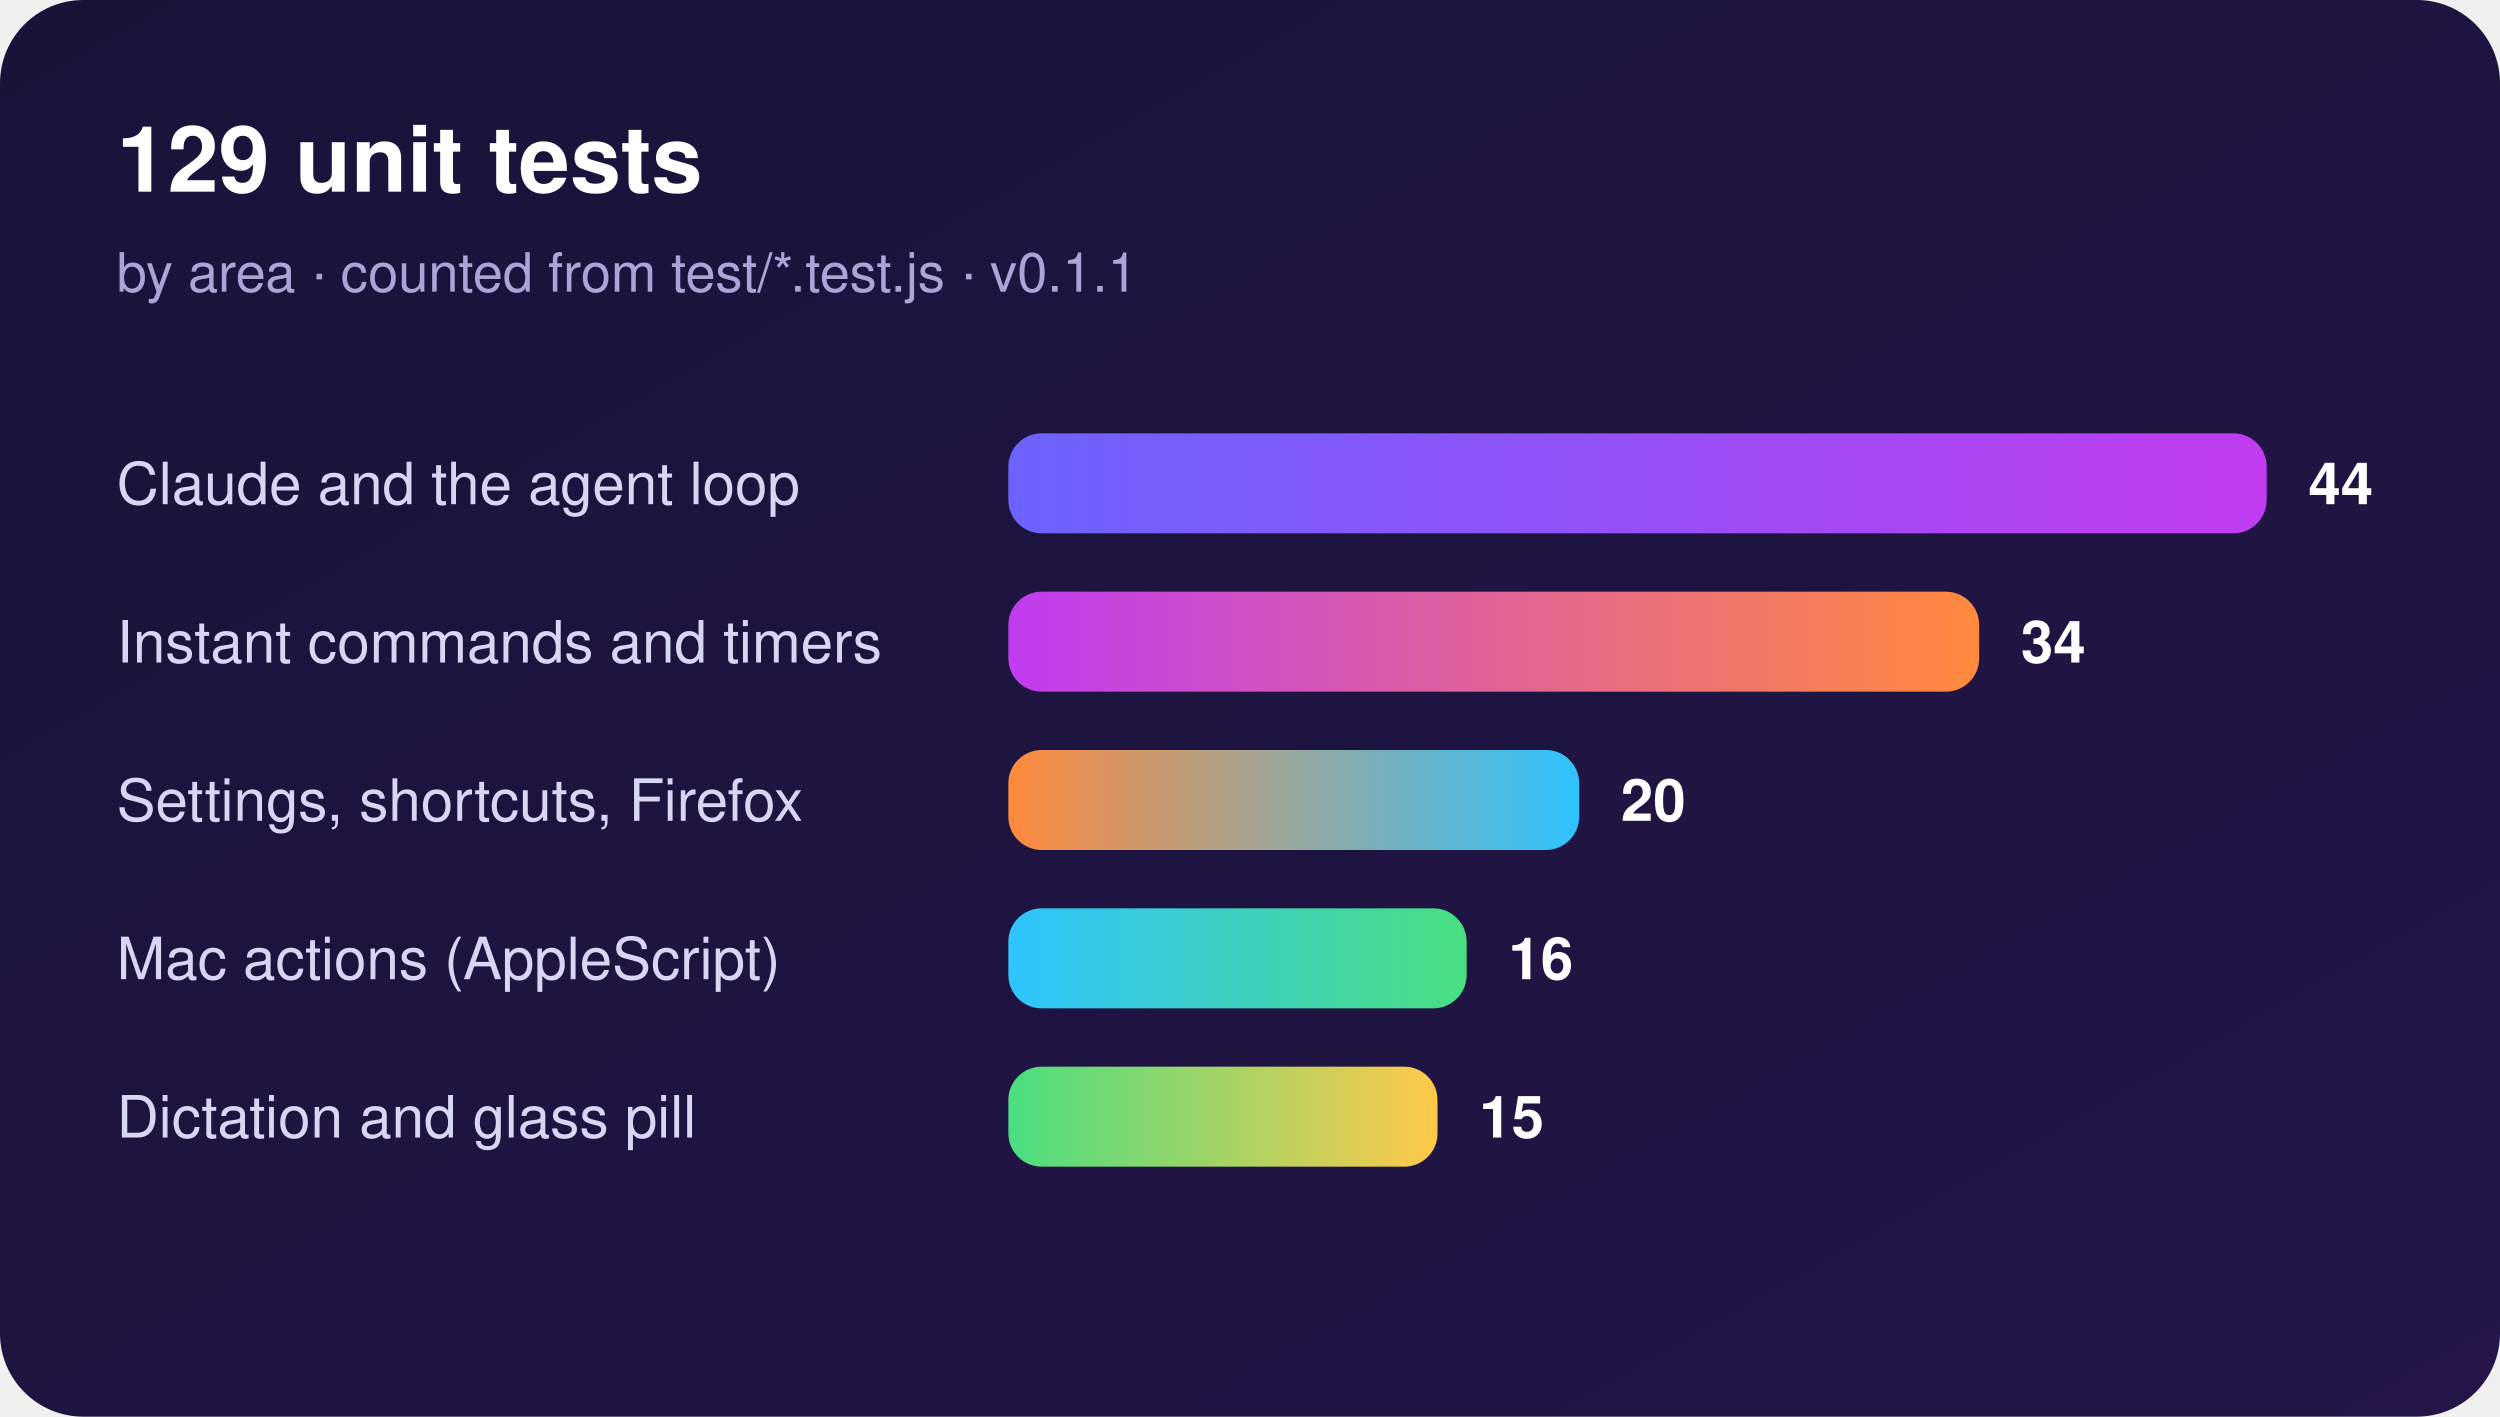
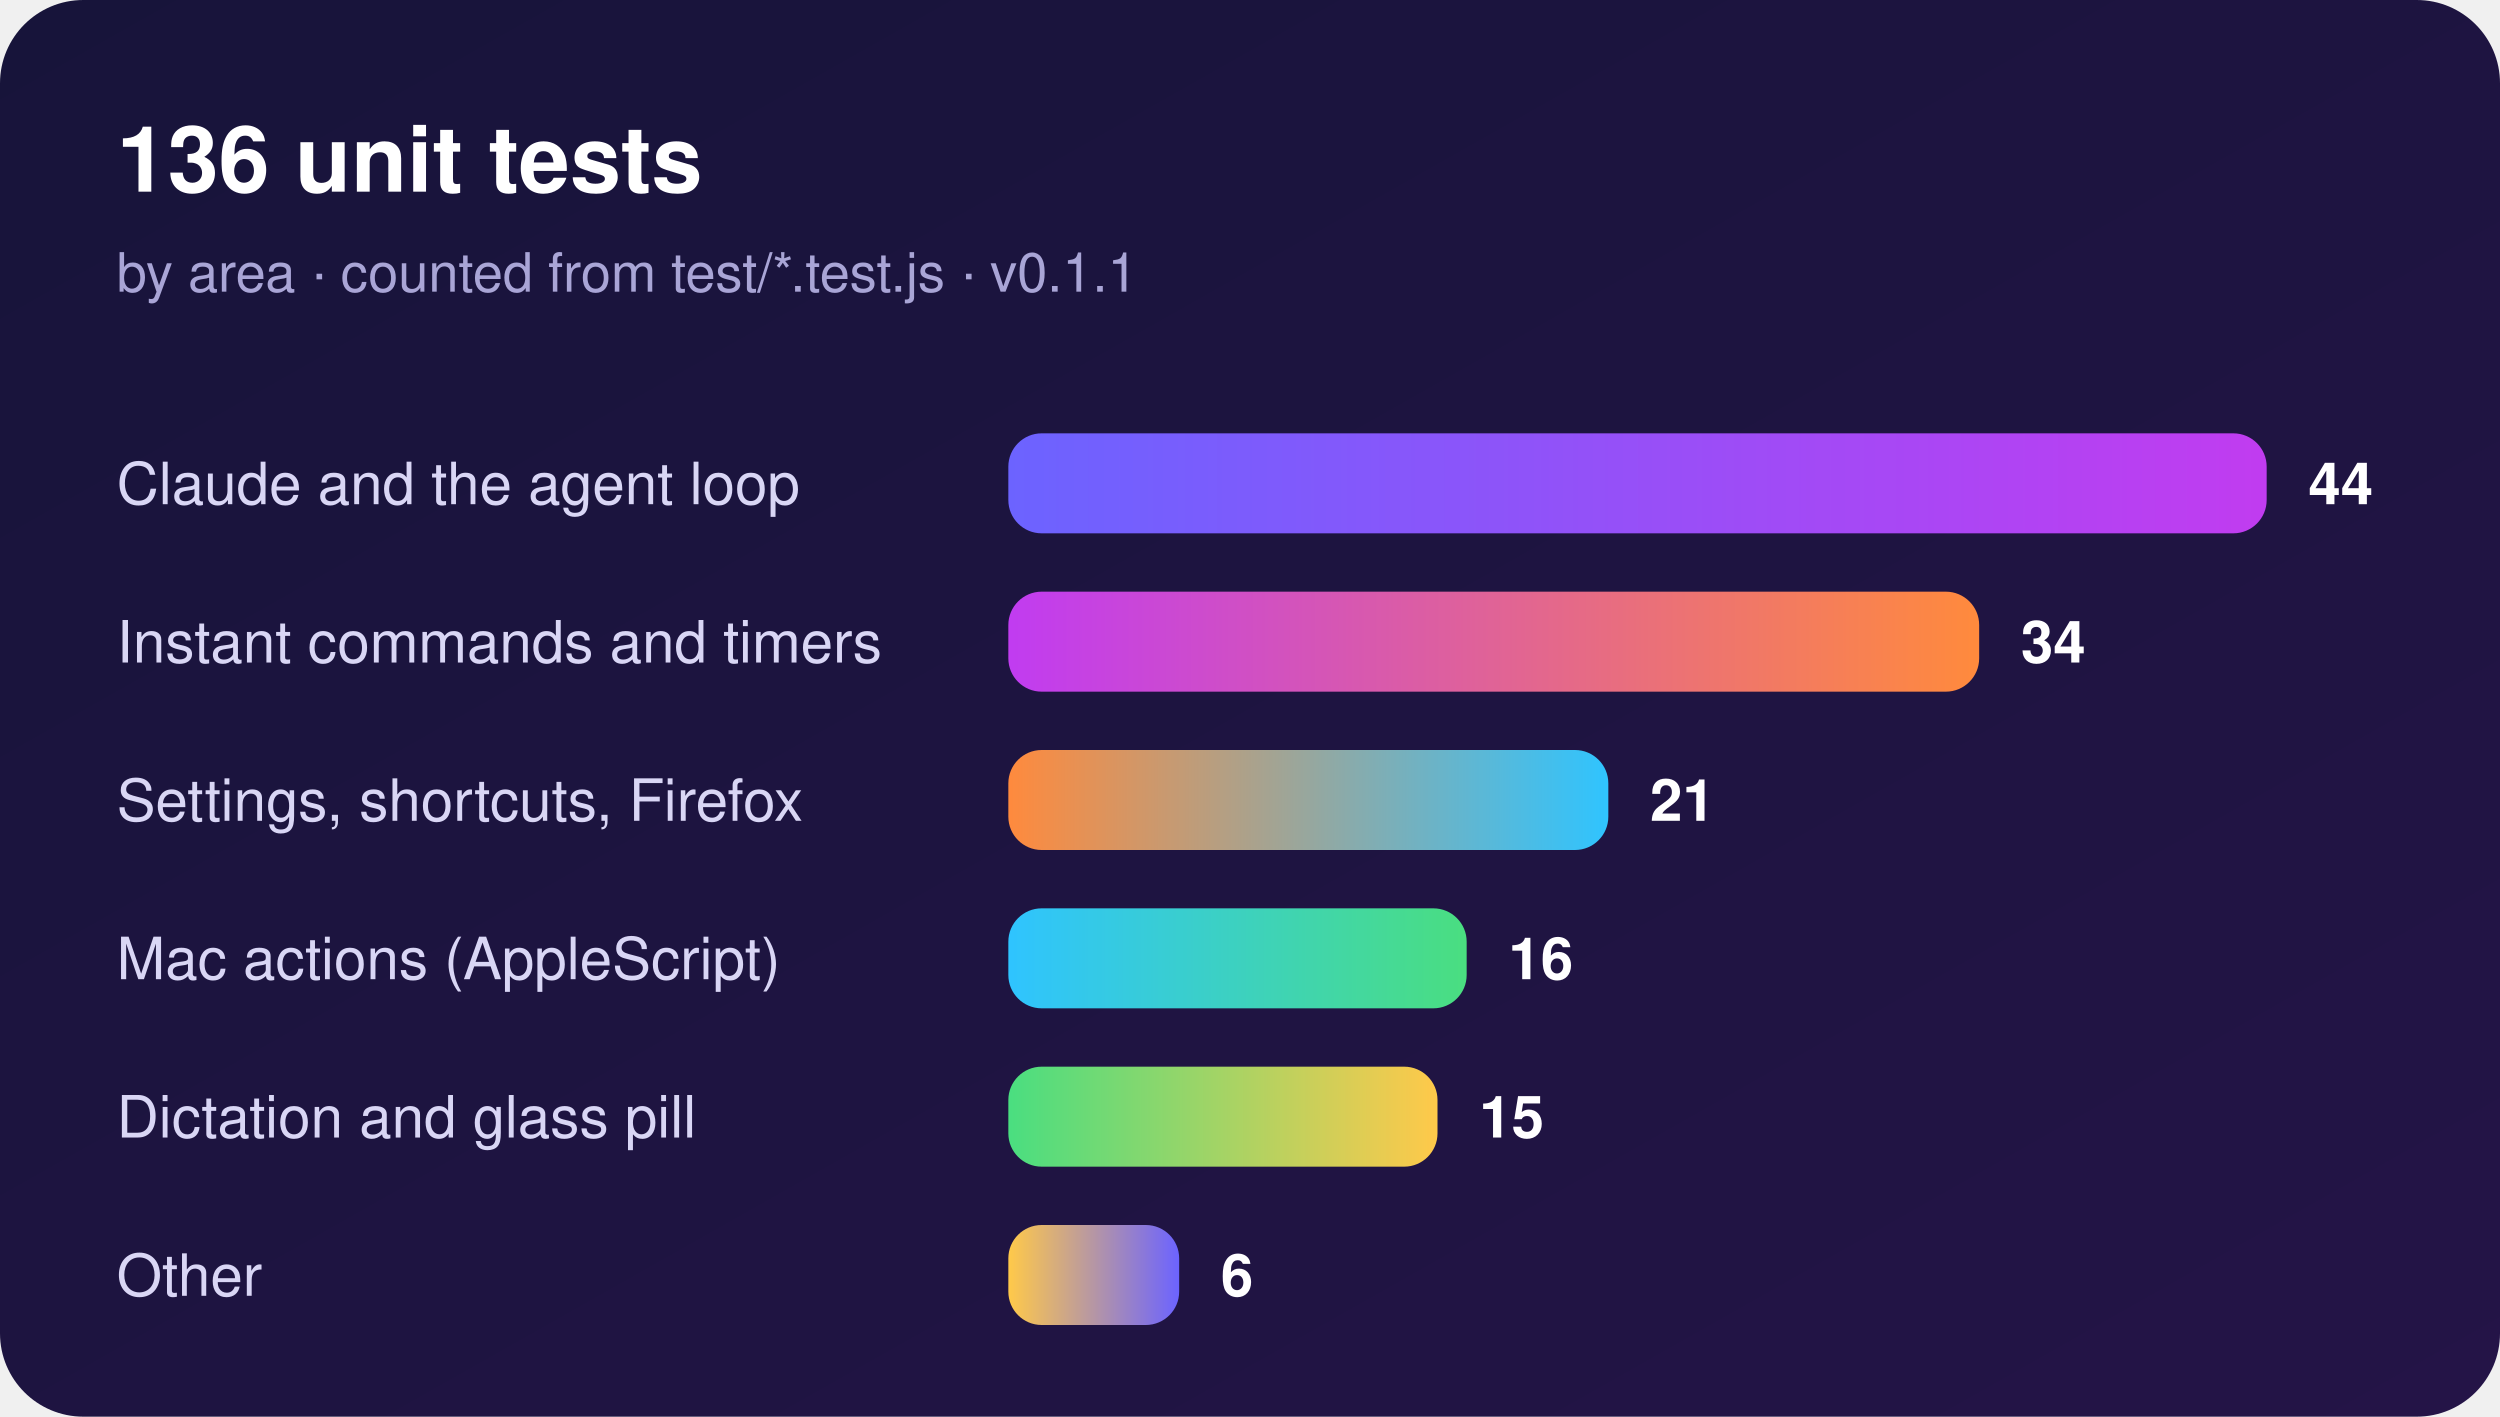
- <svg xmlns="http://www.w3.org/2000/svg" viewBox="0 0 600 340" width="600" height="340" role="img" aria-label="Bar chart: 129 unit tests by area">
+ <svg xmlns="http://www.w3.org/2000/svg" viewBox="0 0 600 340" width="600" height="340" role="img" aria-label="Bar chart: 136 unit tests by area">
  <defs>
    <linearGradient id="g0" x1="0" x2="1">
      <stop offset="0" stop-color="#6C63FF" />
      <stop offset="1" stop-color="#C13CF0" />
    </linearGradient>
    <linearGradient id="g1" x1="0" x2="1">
      <stop offset="0" stop-color="#C13CF0" />
      <stop offset="1" stop-color="#FF8A3D" />
    </linearGradient>
    <linearGradient id="g2" x1="0" x2="1">
      <stop offset="0" stop-color="#FF8A3D" />
      <stop offset="1" stop-color="#2FC4FF" />
    </linearGradient>
    <linearGradient id="g3" x1="0" x2="1">
      <stop offset="0" stop-color="#2FC4FF" />
      <stop offset="1" stop-color="#4ADE80" />
    </linearGradient>
    <linearGradient id="g4" x1="0" x2="1">
      <stop offset="0" stop-color="#4ADE80" />
      <stop offset="1" stop-color="#FFC94A" />
    </linearGradient>
+     <linearGradient id="g5" x1="0" x2="1">
+       <stop offset="0" stop-color="#FFC94A" />
+       <stop offset="1" stop-color="#6C63FF" />
+     </linearGradient>
    <linearGradient id="card" x1="0" y1="0" x2="1" y2="1">
      <stop offset="0" stop-color="#17143A" />
      <stop offset="1" stop-color="#241447" />
    </linearGradient>
  </defs>
  <g font-family="-apple-system, BlinkMacSystemFont, 'SF Pro Text', 'Segoe UI', Helvetica, Arial, sans-serif">
    <rect width="600" height="340" rx="20" fill="url(#card)" />
-     <text x="28" y="46" fill="#fff" font-size="22" font-weight="700">129 unit tests</text>
+     <text x="28" y="46" fill="#fff" font-size="22" font-weight="700">136 unit tests</text>
    <text x="28" y="70" fill="#A9A5D6" font-size="13">by area · counted from test/*.test.js · v0.1.1</text>
    <text x="28" y="121" fill="#D9D6F5" font-size="14">Claude and the agent loop</text>
    <rect x="242" y="104" width="302" height="24" rx="8" fill="url(#g0)" />
    <text x="554" y="121" fill="#fff" font-size="14" font-weight="700">44</text>
    <text x="28" y="159" fill="#D9D6F5" font-size="14">Instant commands and timers</text>
    <rect x="242" y="142" width="233" height="24" rx="8" fill="url(#g1)" />
    <text x="485" y="159" fill="#fff" font-size="14" font-weight="700">34</text>
    <text x="28" y="197" fill="#D9D6F5" font-size="14">Settings, shortcuts, Firefox</text>
-     <rect x="242" y="180" width="137" height="24" rx="8" fill="url(#g2)" />
-     <text x="389" y="197" fill="#fff" font-size="14" font-weight="700">20</text>
+     <rect x="242" y="180" width="144" height="24" rx="8" fill="url(#g2)" />
+     <text x="396" y="197" fill="#fff" font-size="14" font-weight="700">21</text>
    <text x="28" y="235" fill="#D9D6F5" font-size="14">Mac actions (AppleScript)</text>
    <rect x="242" y="218" width="110" height="24" rx="8" fill="url(#g3)" />
    <text x="362" y="235" fill="#fff" font-size="14" font-weight="700">16</text>
    <text x="28" y="273" fill="#D9D6F5" font-size="14">Dictation and glass pill</text>
    <rect x="242" y="256" width="103" height="24" rx="8" fill="url(#g4)" />
    <text x="355" y="273" fill="#fff" font-size="14" font-weight="700">15</text>
+     <text x="28" y="311" fill="#D9D6F5" font-size="14">Other</text>
+     <rect x="242" y="294" width="41" height="24" rx="8" fill="url(#g5)" />
+     <text x="293" y="311" fill="#fff" font-size="14" font-weight="700">6</text>
  </g>
</svg>
